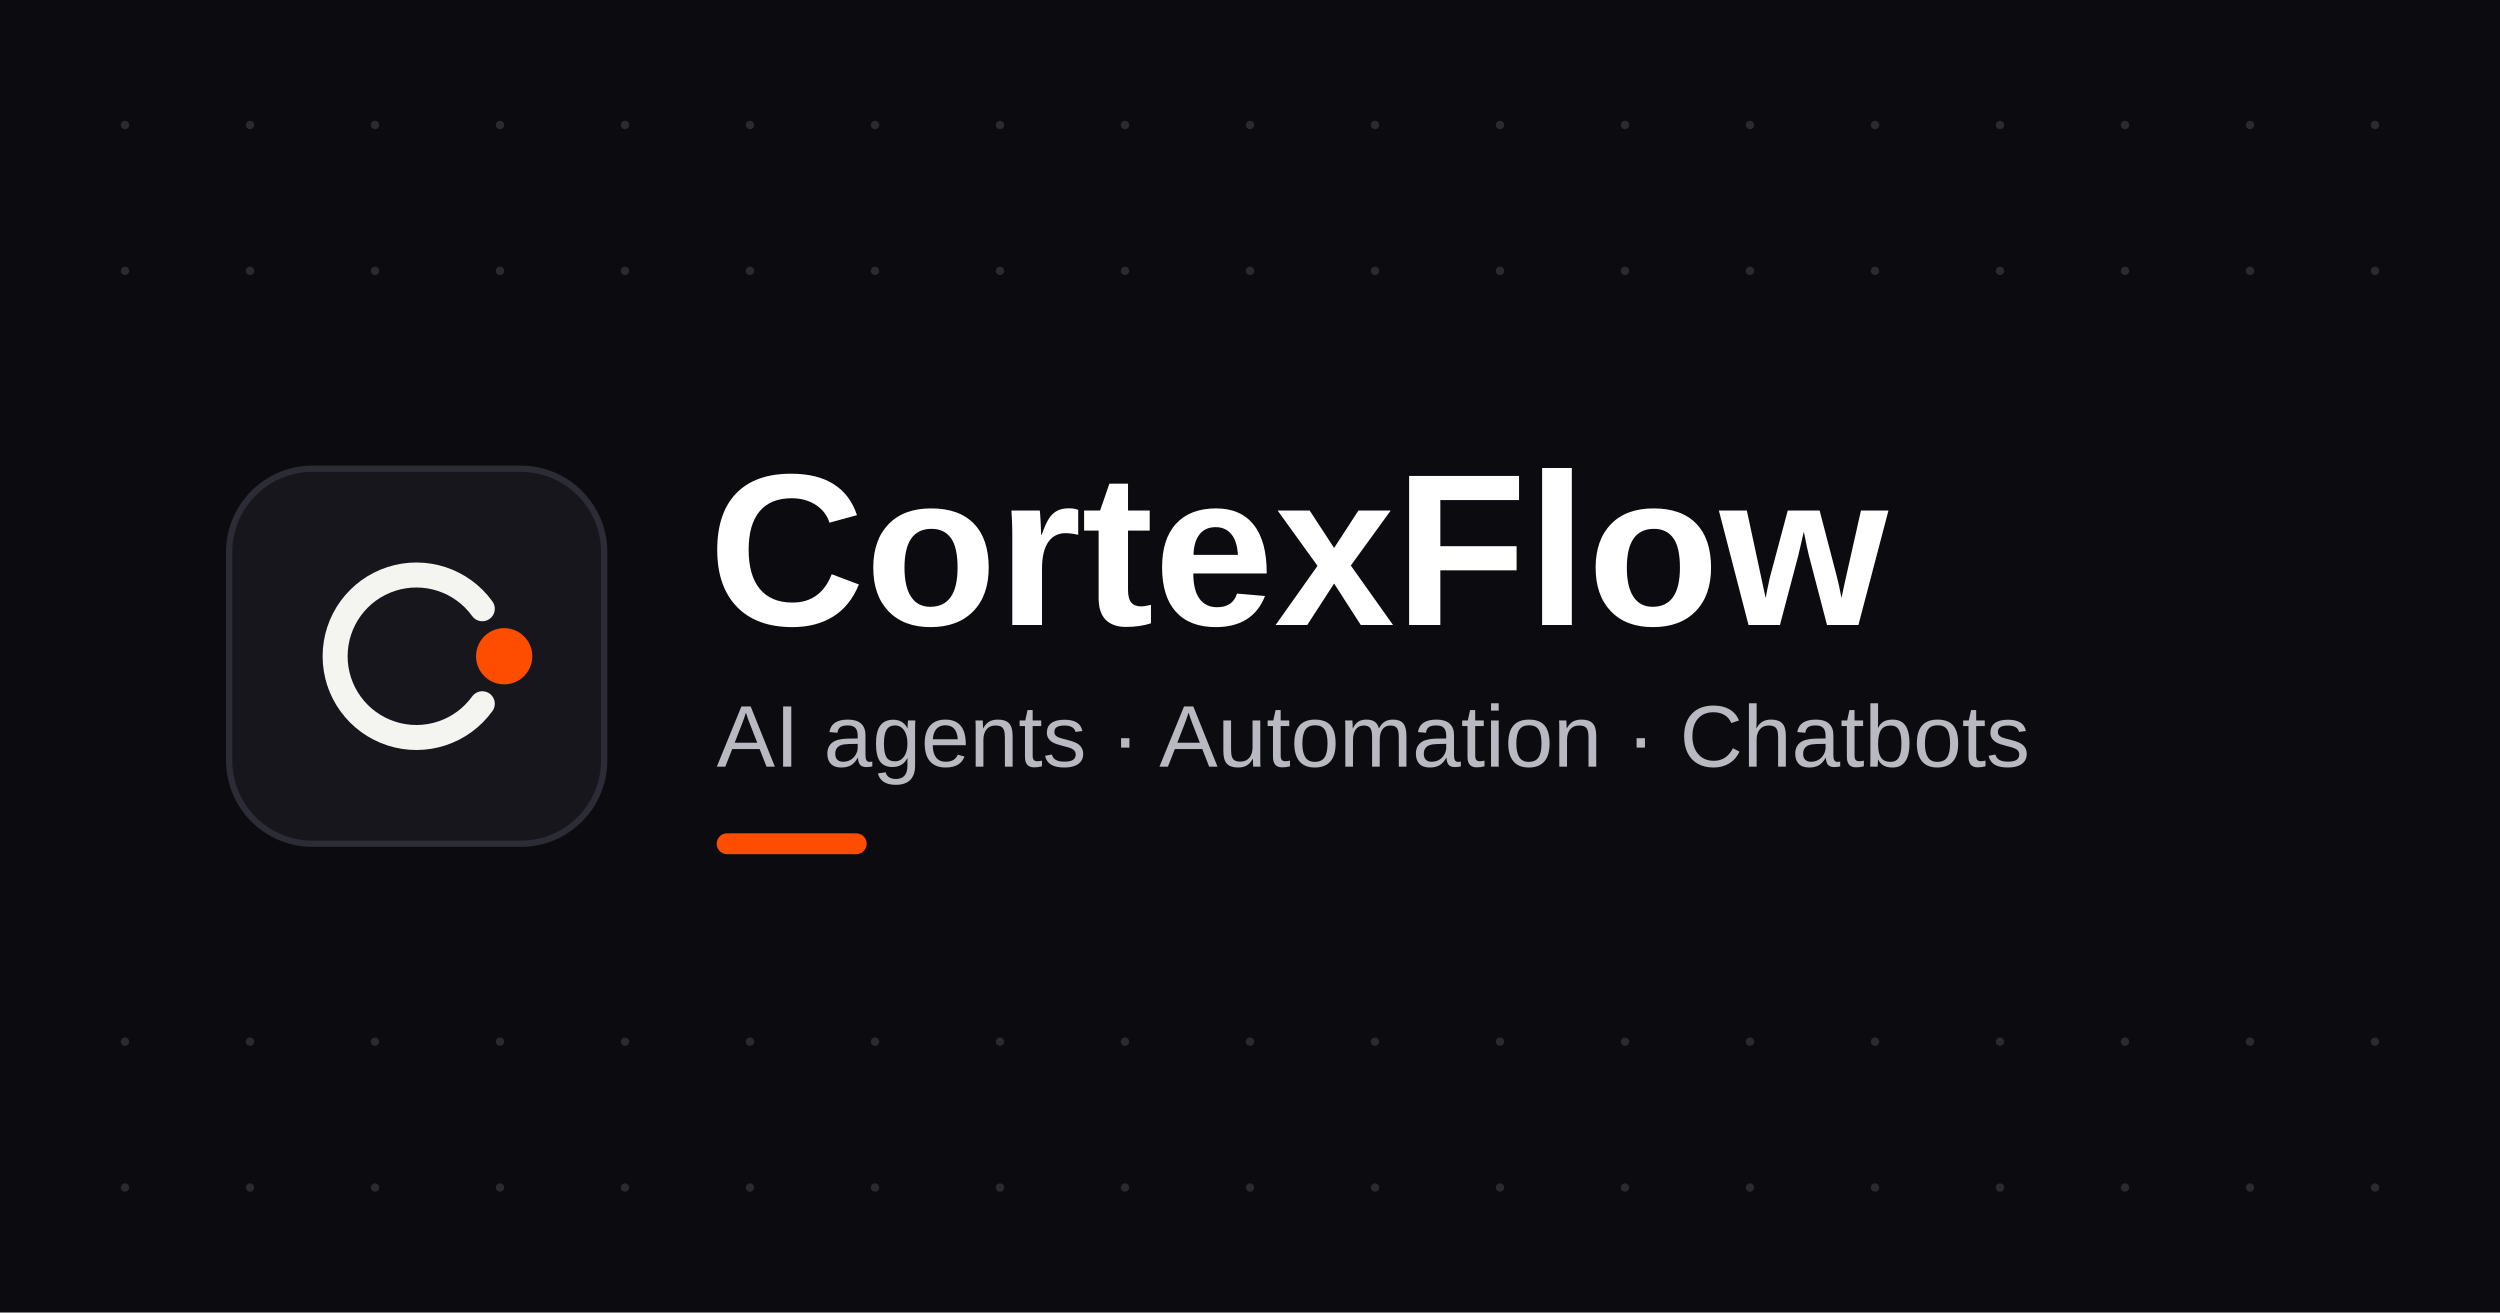
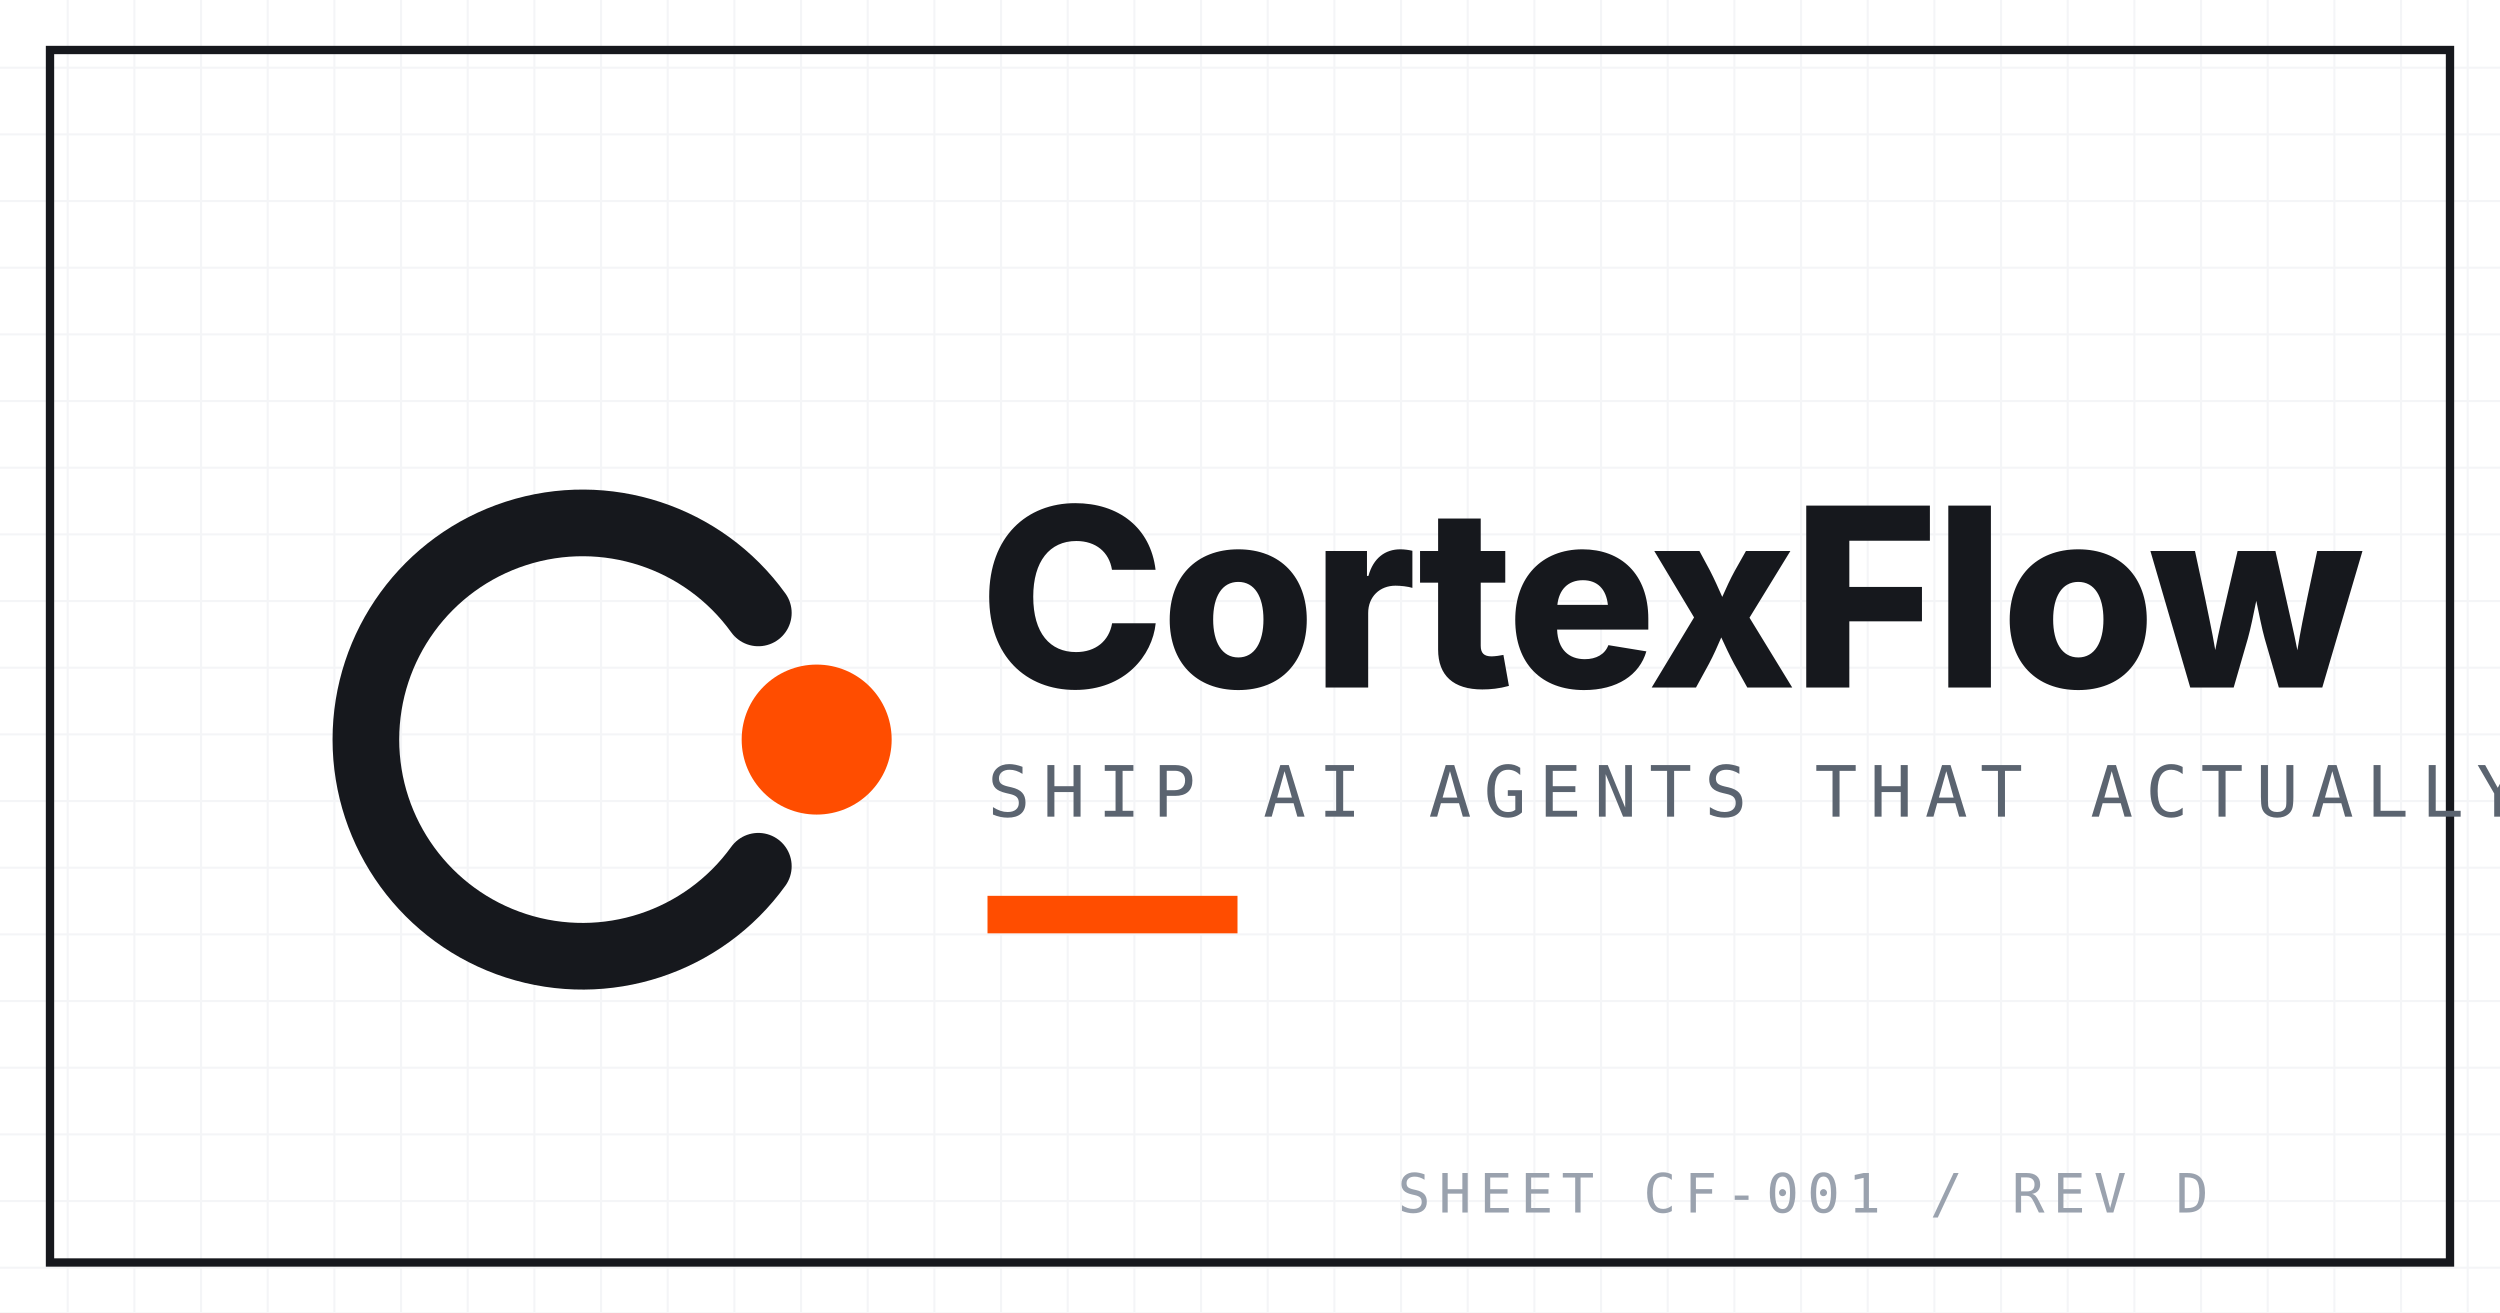
<svg xmlns="http://www.w3.org/2000/svg" viewBox="0 0 1200 630">
-   <rect width="1200" height="630" fill="#0C0C10" />
-   <g fill="#FFFFFF" opacity="0.13">
-     <circle cx="60" cy="60" r="2" />
-     <circle cx="120" cy="60" r="2" />
-     <circle cx="180" cy="60" r="2" />
-     <circle cx="240" cy="60" r="2" />
-     <circle cx="300" cy="60" r="2" />
-     <circle cx="360" cy="60" r="2" />
-     <circle cx="420" cy="60" r="2" />
-     <circle cx="480" cy="60" r="2" />
-     <circle cx="540" cy="60" r="2" />
-     <circle cx="600" cy="60" r="2" />
-     <circle cx="660" cy="60" r="2" />
-     <circle cx="720" cy="60" r="2" />
-     <circle cx="780" cy="60" r="2" />
-     <circle cx="840" cy="60" r="2" />
-     <circle cx="900" cy="60" r="2" />
-     <circle cx="960" cy="60" r="2" />
-     <circle cx="1020" cy="60" r="2" />
-     <circle cx="1080" cy="60" r="2" />
-     <circle cx="1140" cy="60" r="2" />
-     <circle cx="60" cy="130" r="2" />
-     <circle cx="120" cy="130" r="2" />
-     <circle cx="180" cy="130" r="2" />
-     <circle cx="240" cy="130" r="2" />
-     <circle cx="300" cy="130" r="2" />
-     <circle cx="360" cy="130" r="2" />
-     <circle cx="420" cy="130" r="2" />
-     <circle cx="480" cy="130" r="2" />
-     <circle cx="540" cy="130" r="2" />
-     <circle cx="600" cy="130" r="2" />
-     <circle cx="660" cy="130" r="2" />
-     <circle cx="720" cy="130" r="2" />
-     <circle cx="780" cy="130" r="2" />
-     <circle cx="840" cy="130" r="2" />
-     <circle cx="900" cy="130" r="2" />
-     <circle cx="960" cy="130" r="2" />
-     <circle cx="1020" cy="130" r="2" />
-     <circle cx="1080" cy="130" r="2" />
-     <circle cx="1140" cy="130" r="2" />
-     <circle cx="60" cy="500" r="2" />
-     <circle cx="120" cy="500" r="2" />
-     <circle cx="180" cy="500" r="2" />
-     <circle cx="240" cy="500" r="2" />
-     <circle cx="300" cy="500" r="2" />
-     <circle cx="360" cy="500" r="2" />
-     <circle cx="420" cy="500" r="2" />
-     <circle cx="480" cy="500" r="2" />
-     <circle cx="540" cy="500" r="2" />
-     <circle cx="600" cy="500" r="2" />
-     <circle cx="660" cy="500" r="2" />
-     <circle cx="720" cy="500" r="2" />
-     <circle cx="780" cy="500" r="2" />
-     <circle cx="840" cy="500" r="2" />
-     <circle cx="900" cy="500" r="2" />
-     <circle cx="960" cy="500" r="2" />
-     <circle cx="1020" cy="500" r="2" />
-     <circle cx="1080" cy="500" r="2" />
-     <circle cx="1140" cy="500" r="2" />
-     <circle cx="60" cy="570" r="2" />
-     <circle cx="120" cy="570" r="2" />
-     <circle cx="180" cy="570" r="2" />
-     <circle cx="240" cy="570" r="2" />
-     <circle cx="300" cy="570" r="2" />
-     <circle cx="360" cy="570" r="2" />
-     <circle cx="420" cy="570" r="2" />
-     <circle cx="480" cy="570" r="2" />
-     <circle cx="540" cy="570" r="2" />
-     <circle cx="600" cy="570" r="2" />
-     <circle cx="660" cy="570" r="2" />
-     <circle cx="720" cy="570" r="2" />
-     <circle cx="780" cy="570" r="2" />
-     <circle cx="840" cy="570" r="2" />
-     <circle cx="900" cy="570" r="2" />
-     <circle cx="960" cy="570" r="2" />
-     <circle cx="1020" cy="570" r="2" />
-     <circle cx="1080" cy="570" r="2" />
-     <circle cx="1140" cy="570" r="2" />
+   <rect width="1200" height="630" fill="#FFFFFF" />
+   <g stroke="#F4F5F7" stroke-width="1">
+     <path d="M0 32.5h1200M0 64.5h1200M0 96.5h1200M0 128.5h1200M0 160.5h1200M0 192.5h1200M0 224.5h1200M0 256.5h1200M0 288.5h1200M0 320.5h1200M0 352.5h1200M0 384.5h1200M0 416.5h1200M0 448.5h1200M0 480.5h1200M0 512.5h1200M0 544.5h1200M0 576.5h1200M0 608.5h1200" />
+     <path d="M32.5 0v630M64.5 0v630M96.5 0v630M128.5 0v630M160.5 0v630M192.5 0v630M224.5 0v630M256.5 0v630M288.5 0v630M320.5 0v630M352.5 0v630M384.5 0v630M416.5 0v630M448.5 0v630M480.5 0v630M512.5 0v630M544.5 0v630M576.5 0v630M608.5 0v630M640.5 0v630M672.5 0v630M704.5 0v630M736.5 0v630M768.5 0v630M800.5 0v630M832.5 0v630M864.5 0v630M896.5 0v630M928.5 0v630M960.5 0v630M992.5 0v630M1024.5 0v630M1056.5 0v630M1088.5 0v630M1120.5 0v630M1152.5 0v630M1184.5 0v630" />
  </g>
-   <g transform="translate(110,225)">
-     <rect width="180" height="180" rx="40" fill="#16161C" stroke="#2C2C36" stroke-width="3" />
-     <g transform="translate(30,30) scale(3)">
-       <path d="M30.5 12.4 A13 13 0 1 0 30.5 27.6" fill="none" stroke="#F4F4F1" stroke-width="4" stroke-linecap="round" />
-       <circle cx="34" cy="20" r="4.5" fill="#FF4D00" />
-     </g>
+   <rect x="24" y="24" width="1152" height="582" fill="none" stroke="#16181D" stroke-width="4" />
+   <g transform="translate(120, 195)">
+     <path d="M244 99.2 A104 104 0 1 0 244 220.8" stroke="#16181D" stroke-width="32" stroke-linecap="round" fill="none" />
+     <circle cx="272" cy="160" r="36" fill="#FF4D00" />
  </g>
-   <text x="340" y="300" font-family="Arial, sans-serif" font-size="104" font-weight="800" fill="#FFFFFF">CortexFlow</text>
-   <text x="344" y="368" font-family="Arial, sans-serif" font-size="42" fill="#B9B9C2">AI agents · Automation · Chatbots</text>
-   <rect x="344" y="400" width="72" height="10" rx="5" fill="#FF4D00" />
+   <text x="470" y="330" font-family="Archivo, Inter, sans-serif" font-weight="800" font-size="120" letter-spacing="-2" fill="#16181D">CortexFlow</text>
+   <text x="474" y="392" font-family="'IBM Plex Mono', monospace" font-size="34" letter-spacing="6" fill="#5B6470">SHIP AI AGENTS THAT ACTUALLY WORK</text>
+   <rect x="474" y="430" width="120" height="18" fill="#FF4D00" />
+   <text x="1060" y="582" font-family="'IBM Plex Mono', monospace" font-size="26" letter-spacing="4" fill="#9AA2AE" text-anchor="end">SHEET CF-001 / REV D</text>
</svg>
